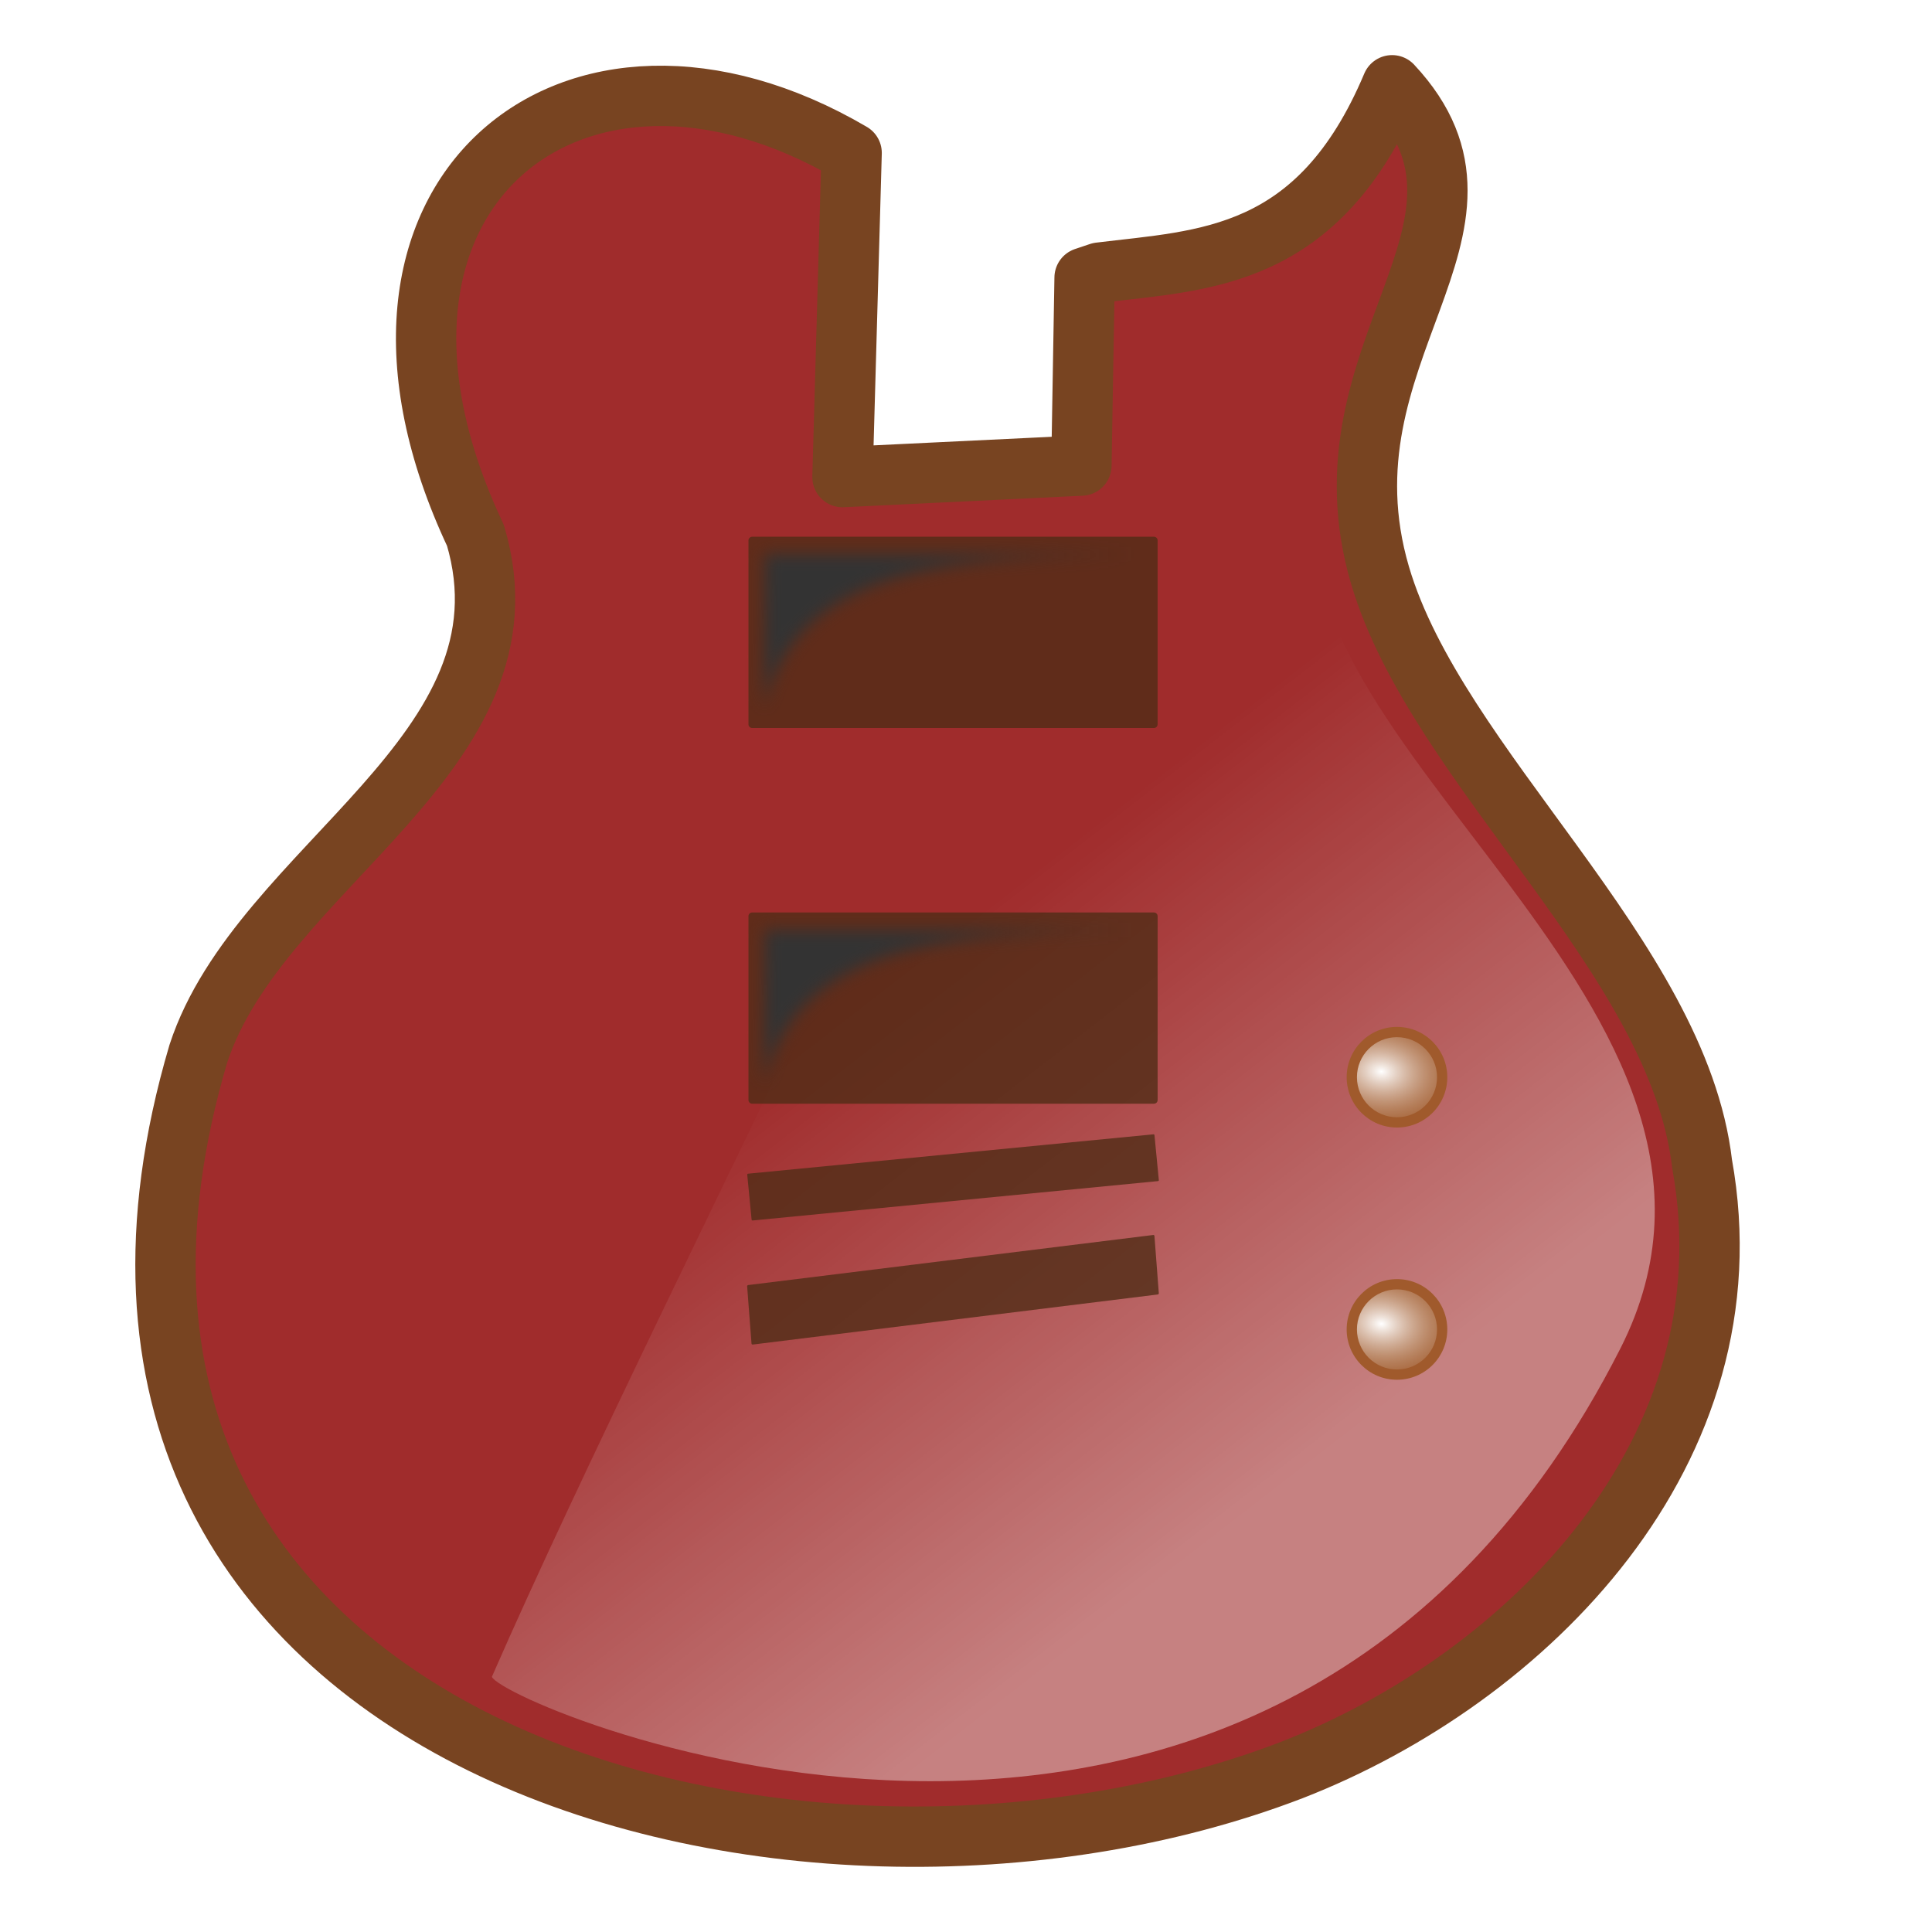
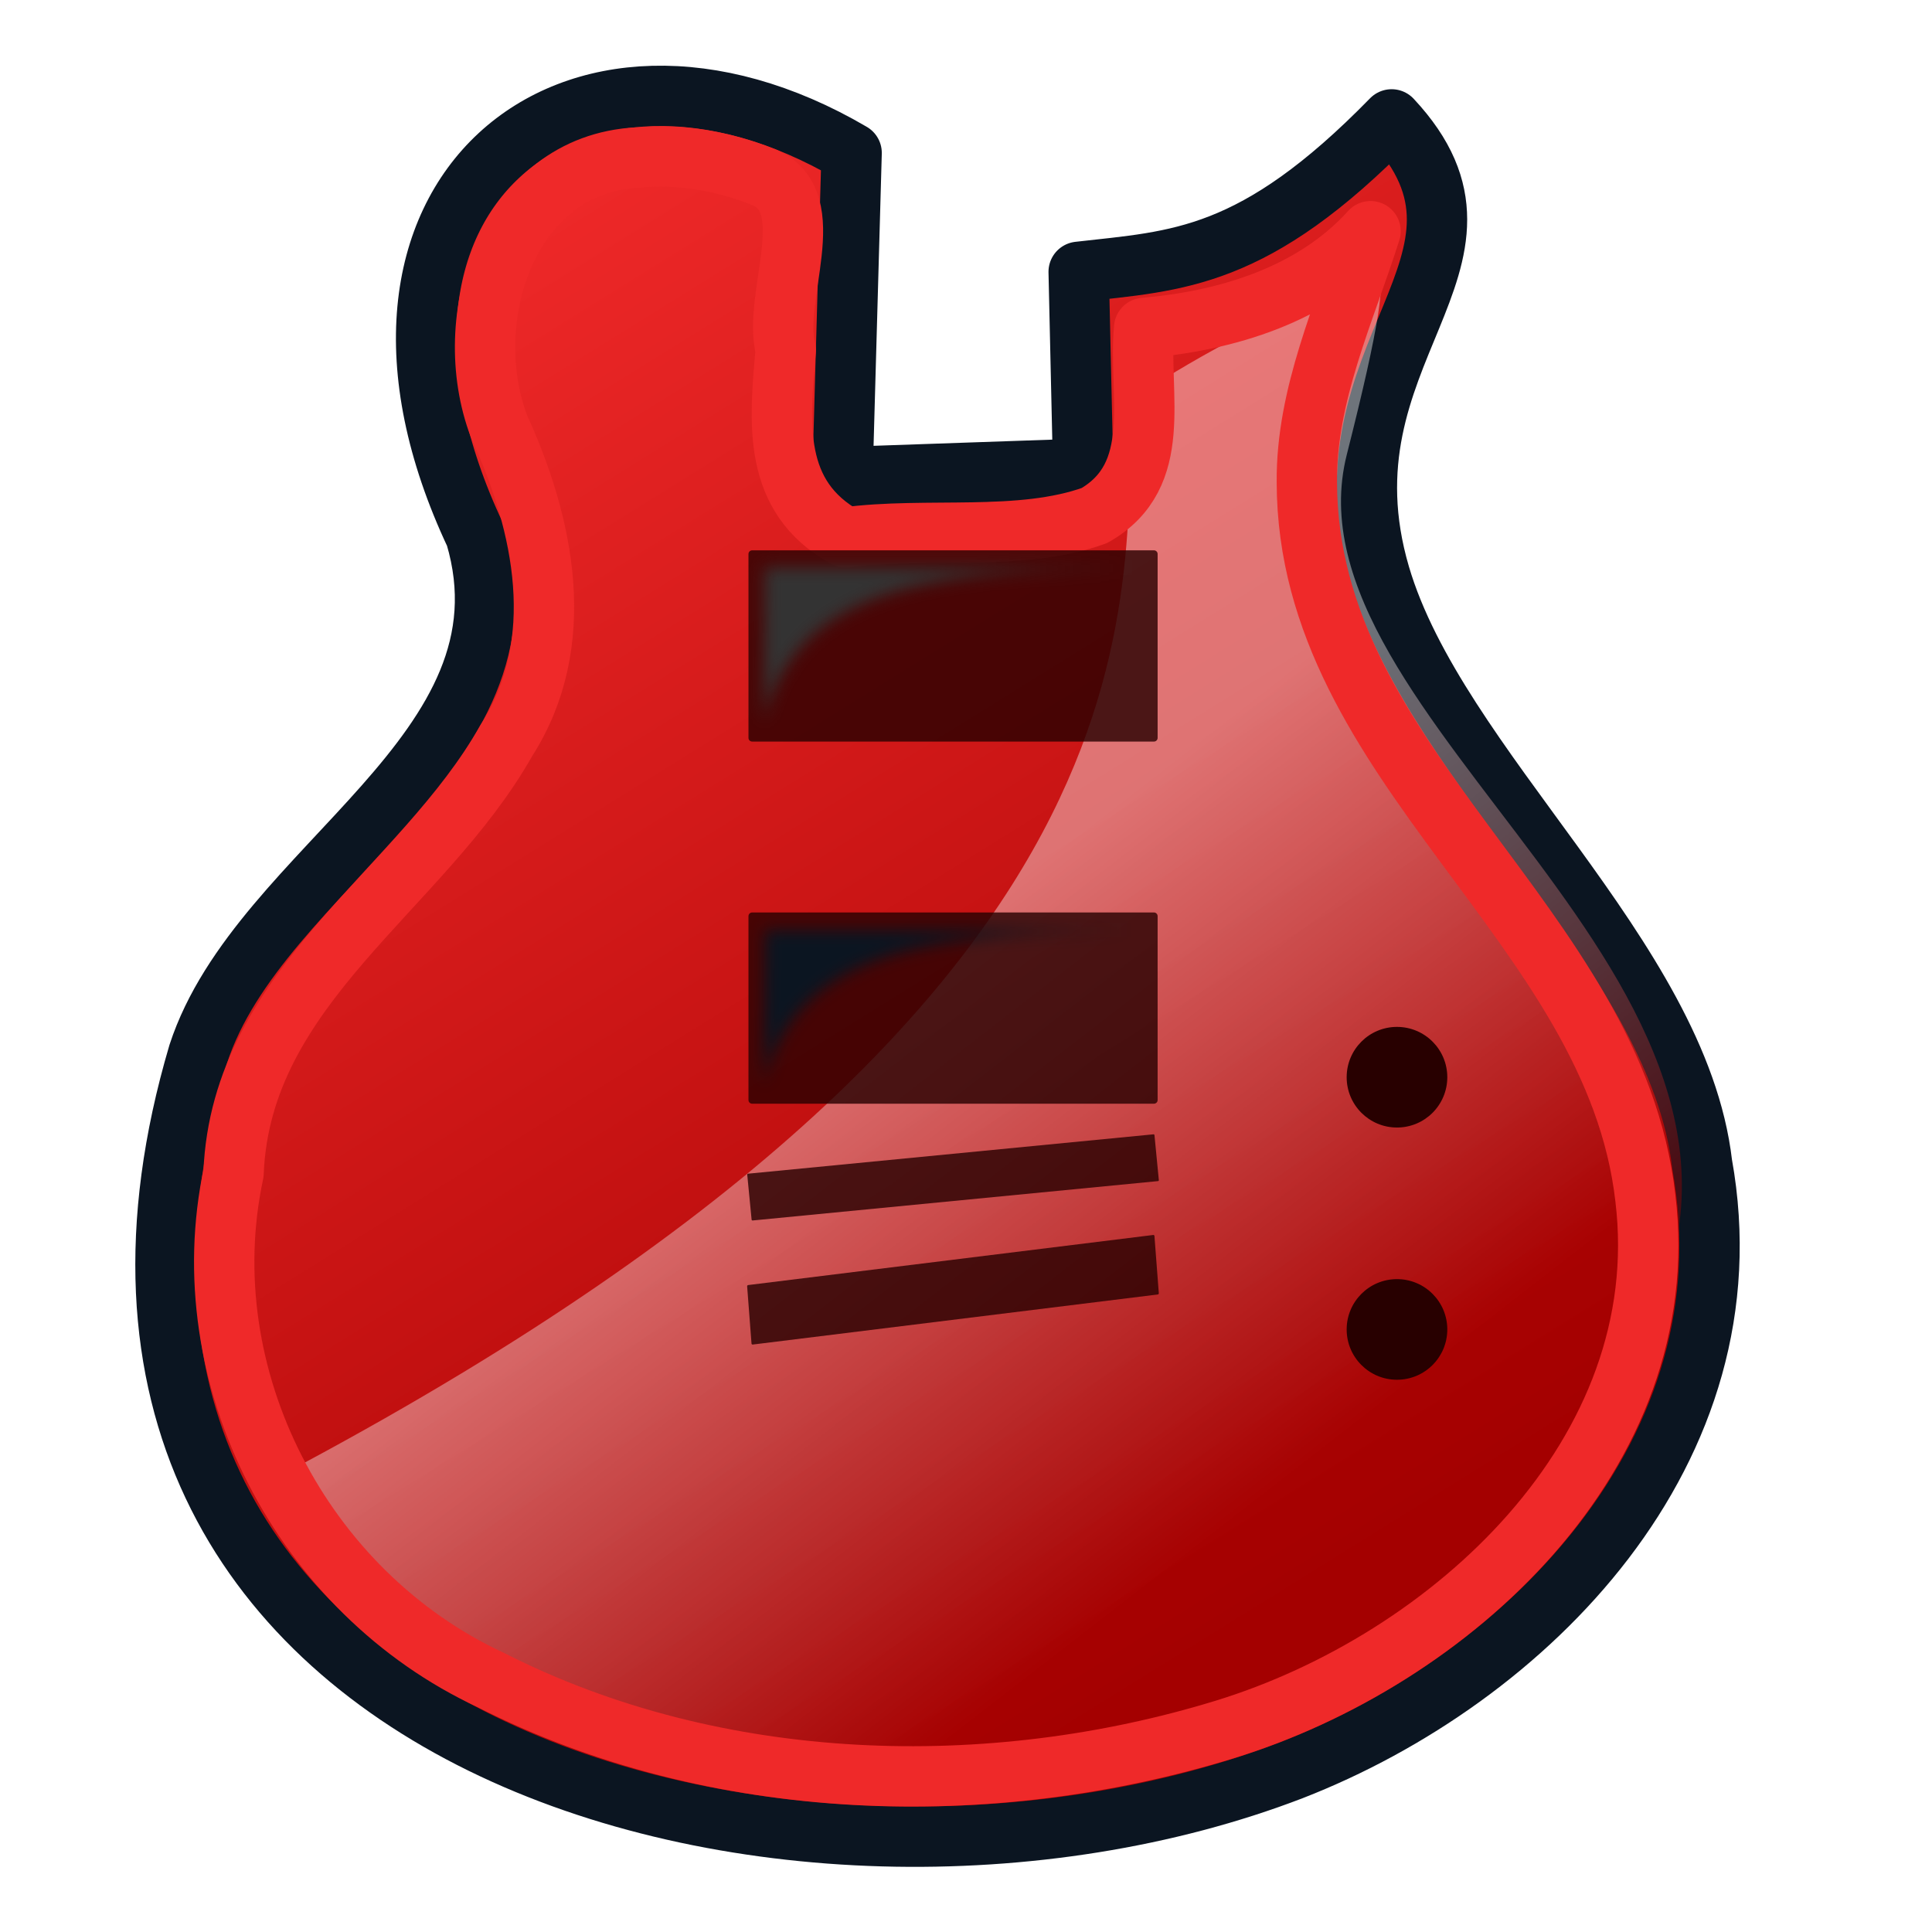
- <svg xmlns="http://www.w3.org/2000/svg" xmlns:xlink="http://www.w3.org/1999/xlink" width="64" height="64" viewBox="0 0 16.933 16.933" version="1.1" id="svg8">
+ <svg xmlns="http://www.w3.org/2000/svg" xmlns:ns1="http://www.openswatchbook.org/uri/2009/osb" xmlns:xlink="http://www.w3.org/1999/xlink" width="64" height="64" viewBox="0 0 16.933 16.933" version="1.1" id="svg8">
  <defs id="defs2">
-     <linearGradient id="linearGradient975">
-       <stop style="stop-color:#ffffff;stop-opacity:1" offset="0" id="stop971" />
-       <stop style="stop-color:#a05a2c;stop-opacity:0;" offset="1" id="stop973" />
+     <linearGradient id="linearGradient1036">
+       <stop style="stop-color:#a40000;stop-opacity:1" offset="0" id="stop1032" />
+       <stop style="stop-color:#ef2929;stop-opacity:1" offset="1" id="stop1034" />
+     </linearGradient>
+     <linearGradient id="linearGradient2278" ns1:paint="solid">
+       <stop style="stop-color:#0000ff;stop-opacity:1;" offset="0" id="stop2276" />
    </linearGradient>
    <linearGradient id="linearGradient919">
-       <stop style="stop-color:#ffffff;stop-opacity:1;" offset="0" id="stop915" />
-       <stop style="stop-color:#ffffff;stop-opacity:0;" offset="1" id="stop917" />
+       <stop style="stop-color:#a40000;stop-opacity:1" offset="0" id="stop915" />
+       <stop style="stop-color:#ffffff;stop-opacity:1" offset="1" id="stop917" />
    </linearGradient>
-     <linearGradient xlink:href="#linearGradient919" id="linearGradient921" x1="11.912" y1="291.899" x2="8.737" y2="287.801" gradientUnits="userSpaceOnUse" gradientTransform="matrix(1.083344,0,0,1.083344,-0.5836716,-23.95958)" />
+     <linearGradient xlink:href="#linearGradient919" id="linearGradient921" x1="11.912" y1="291.899" x2="8.737" y2="287.801" gradientUnits="userSpaceOnUse" gradientTransform="matrix(1.083344,0,0,1.083344,-0.3428732,-24.17801)" />
    <filter style="color-interpolation-filters:sRGB" id="filter961" x="-0.051" width="1.102" y="-0.122" height="1.244">
      <feGaussianBlur stdDeviation="0.064" id="feGaussianBlur963" />
    </filter>
-     <radialGradient xlink:href="#linearGradient975" id="radialGradient977" cx="12.573" cy="289.95" fx="12.573" fy="289.95" r="0.441" gradientUnits="userSpaceOnUse" gradientTransform="matrix(2.009878,0.2301297,-0.1650871,1.441817,35.23342,-130.96)" />
-     <radialGradient xlink:href="#linearGradient975" id="radialGradient989" gradientUnits="userSpaceOnUse" gradientTransform="matrix(2.009878,0.2301297,-0.1650871,1.441817,35.23342,-130.96)" cx="12.573" cy="289.95" fx="12.573" fy="289.95" r="0.441" />
+     <linearGradient xlink:href="#linearGradient1036" id="linearGradient1038" x1="12.218" y1="293.6" x2="4.753" y2="281.585" gradientUnits="userSpaceOnUse" />
  </defs>
  <g id="layer1" transform="translate(0,-280.0666)">
-     <path style="fill:#a02c2c;fill-opacity:1;stroke:#784421;stroke-width:0.529;stroke-linecap:butt;stroke-linejoin:round;stroke-miterlimit:4;stroke-dasharray:none;stroke-opacity:1" d="m 9.506,282.5 -0.028,1.647 -2.094,0.101 0.08,-2.841 c -2.439,-1.431 -4.702,0.37 -3.297,3.352 0.566,1.908 -1.891,2.895 -2.429,4.544 -1.795,6.078 5.226,7.951 9.584,6.277 2.059,-0.802 4.05,-2.796 3.596,-5.312 -0.211,-1.816 -2.325,-3.469 -2.823,-5.16 -0.578,-1.966 1.279,-3.039 0.106,-4.294 -0.646,1.534 -1.648,1.529 -2.564,1.642 z" id="path847" />
-     <rect style="opacity:0.805;fill:#502d16;stroke:none;stroke-width:0.529;stroke-linecap:butt;stroke-linejoin:round;stroke-miterlimit:4;stroke-dasharray:none" id="rect857" width="3.586" height="1.676" x="6.56" y="284.771" ry="0.032" />
-     <path style="opacity:0.403;fill:url(#linearGradient921);fill-opacity:1;stroke:none;stroke-width:0.265px;stroke-linecap:butt;stroke-linejoin:miter;stroke-opacity:1" d="m 9.881,282.331 c -0.172,1.582 -4.018,8.883 -5.57,12.432 0.11,0.263 6.84,3.136 9.891,-2.878 1.518,-2.992 -3.227,-5.293 -2.639,-7.615 0.588,-2.322 1.013,-2.356 0.552,-2.144 -1.145,0.525 -2.268,0.247 -2.234,0.206 z" id="path913" />
-     <rect ry="0.032" y="288.064" x="6.56" height="1.676" width="3.586" id="rect859" style="opacity:0.805;fill:#502d16;stroke:none;stroke-width:0.529;stroke-linecap:butt;stroke-linejoin:round;stroke-miterlimit:4;stroke-dasharray:none" />
-     <rect style="opacity:0.805;fill:#502d16;stroke:none;stroke-width:0.529;stroke-linecap:butt;stroke-linejoin:round;stroke-miterlimit:4;stroke-dasharray:none" id="rect861" width="3.586" height="0.412" x="-21.556" y="289.627" ry="0.008" transform="rotate(-5.548467)" />
-     <rect transform="matrix(0.9924453,-0.1226878,0.07611415,0.9970991,0,0)" ry="0.01" y="290.251" x="-15.663" height="0.523" width="3.597" id="rect863" style="opacity:0.805;fill:#502d16;stroke:none;stroke-width:0.529;stroke-linecap:butt;stroke-linejoin:round;stroke-miterlimit:4;stroke-dasharray:none" />
-     <path style="fill:#333333;stroke:none;stroke-width:0.244px;stroke-linecap:butt;stroke-linejoin:miter;stroke-opacity:1;filter:url(#filter961)" d="m 6.716,285.119 0.01,1.259 h 3 c -1.361,-0.037 -2.748,-0.045 -3.011,-1.259 z" id="path923" transform="matrix(1.083344,0,0,-1.083344,-0.583672,595.1678)" />
-     <path id="path965" d="m 6.716,288.16 0.01,1.259 h 3 c -1.361,-0.037 -2.748,-0.045 -3.011,-1.259 z" style="fill:#333333;stroke:none;stroke-width:0.244px;stroke-linecap:butt;stroke-linejoin:miter;stroke-opacity:1;filter:url(#filter961)" transform="matrix(1.083344,0,0,-1.083344,-0.583672,601.7562)" />
-     <g id="g981" transform="translate(-0.5291667,-0.5291666)">
-       <circle r="0.441" cy="290.037" cx="12.773" id="path967" style="opacity:1;fill:#a05a2c;stroke:none;stroke-width:0.529;stroke-linecap:butt;stroke-linejoin:round;stroke-miterlimit:4;stroke-dasharray:none" />
-       <circle style="opacity:1;fill:url(#radialGradient977);fill-opacity:1;stroke:none;stroke-width:0.529;stroke-linecap:butt;stroke-linejoin:round;stroke-miterlimit:4;stroke-dasharray:none" id="circle969" cx="12.773" cy="290.037" r="0.351" />
+     <path style="fill:url(#linearGradient1038);fill-opacity:1;stroke:#0b1521;stroke-width:0.529;stroke-linecap:butt;stroke-linejoin:round;stroke-miterlimit:4;stroke-dasharray:none;stroke-opacity:1" d="m 9.493,284.175 -2.109,0.073 0.08,-2.841 c -2.439,-1.431 -4.702,0.37 -3.297,3.352 0.566,1.908 -1.891,2.895 -2.429,4.544 -1.795,6.078 5.226,7.951 9.584,6.277 2.059,-0.802 4.05,-2.796 3.596,-5.312 -0.211,-1.816 -2.325,-3.469 -2.823,-5.16 -0.578,-1.966 1.275,-2.74 0.102,-3.995 -1.205,1.234 -1.873,1.237 -2.743,1.336 z" id="path847" />
+     <path style="display:inline;opacity:0.403;fill:url(#linearGradient921);fill-opacity:1;stroke:none;stroke-width:0.265px;stroke-linecap:butt;stroke-linejoin:miter;stroke-opacity:1" d="m 9.943,283.549 c -0.171,1.582 0.653,5.085 -7.288,9.345 -0.41,1.36 8.29,5.73 11.788,-1.228 1.507,-2.997 -3.227,-5.293 -2.639,-7.615 0.588,-2.322 0.208,-1.589 -0.253,-1.377 -1.145,0.525 -1.642,0.916 -1.607,0.875 z" id="path913" />
+     <rect style="opacity:0.805;fill:#280000;stroke:none;stroke-width:0.529;stroke-linecap:butt;stroke-linejoin:round;stroke-miterlimit:4;stroke-dasharray:none" id="rect861" width="3.586" height="0.412" x="-21.556" y="289.627" ry="0.008" transform="rotate(-5.548467)" />
+     <rect transform="matrix(0.9924453,-0.1226878,0.07611415,0.9970991,0,0)" ry="0.01" y="290.251" x="-15.663" height="0.523" width="3.597" id="rect863" style="opacity:0.805;fill:#280000;stroke:none;stroke-width:0.529;stroke-linecap:butt;stroke-linejoin:round;stroke-miterlimit:4;stroke-dasharray:none" />
+     <g id="g981" transform="translate(-0.5291667,-0.5291666)" style="fill:#280000">
+       <circle r="0.441" cy="290.037" cx="12.773" id="path967" style="opacity:1;fill:#280000;stroke:none;stroke-width:0.529;stroke-linecap:butt;stroke-linejoin:round;stroke-miterlimit:4;stroke-dasharray:none" />
+       <circle style="opacity:1;fill:#280000;fill-opacity:1;stroke:none;stroke-width:0.529;stroke-linecap:butt;stroke-linejoin:round;stroke-miterlimit:4;stroke-dasharray:none" id="circle969" cx="12.773" cy="290.037" r="0.351" />
    </g>
-     <g id="g987" transform="translate(-0.5291667,1.681476)">
-       <circle style="opacity:1;fill:#a05a2c;stroke:none;stroke-width:0.529;stroke-linecap:butt;stroke-linejoin:round;stroke-miterlimit:4;stroke-dasharray:none" id="circle983" cx="12.773" cy="290.037" r="0.441" />
-       <circle r="0.351" cy="290.037" cx="12.773" id="circle985" style="opacity:1;fill:url(#radialGradient989);fill-opacity:1;stroke:none;stroke-width:0.529;stroke-linecap:butt;stroke-linejoin:round;stroke-miterlimit:4;stroke-dasharray:none" />
+     <g id="g987" transform="translate(-0.5291667,1.681476)" style="fill:#280000">
+       <circle style="opacity:1;fill:#280000;stroke:none;stroke-width:0.529;stroke-linecap:butt;stroke-linejoin:round;stroke-miterlimit:4;stroke-dasharray:none" id="circle983" cx="12.773" cy="290.037" r="0.441" />
+       <circle r="0.351" cy="290.037" cx="12.773" id="circle985" style="opacity:1;fill:#280000;fill-opacity:1;stroke:none;stroke-width:0.529;stroke-linecap:butt;stroke-linejoin:round;stroke-miterlimit:4;stroke-dasharray:none" />
    </g>
+     <path id="path1027" style="display:inline;fill:none;fill-opacity:1;stroke:#ef2929;stroke-width:0.529;stroke-linecap:butt;stroke-linejoin:round;stroke-miterlimit:4;stroke-dasharray:none;stroke-opacity:1" d="m 5.586,281.447 c -1.141,0.06 -1.568,1.415 -1.213,2.355 0.395,0.863 0.615,1.898 0.064,2.756 -0.737,1.308 -2.325,2.145 -2.39,3.79 -0.382,1.789 0.606,3.677 2.254,4.443 1.985,1.009 4.383,1.062 6.429,0.435 1.984,-0.608 3.961,-2.417 3.691,-4.658 -0.271,-2.397 -2.964,-3.788 -2.967,-6.274 -0.007,-0.771 0.329,-1.48 0.558,-2.201 -0.503,0.557 -1.257,0.785 -1.984,0.848 -0.054,0.586 0.182,1.292 -0.436,1.644 -0.649,0.235 -1.468,0.097 -2.181,0.192 -0.647,-0.358 -0.581,-1.003 -0.524,-1.644 -0.123,-0.467 0.325,-1.299 -0.196,-1.515 -0.349,-0.138 -0.729,-0.207 -1.104,-0.17 z" />
+     <rect style="opacity:0.805;fill:#280000;stroke:none;stroke-width:0.529;stroke-linecap:butt;stroke-linejoin:round;stroke-miterlimit:4;stroke-dasharray:none" id="rect857" width="3.586" height="1.676" x="6.56" y="284.89" ry="0.032" />
+     <path style="fill:#333333;stroke:none;stroke-width:0.244px;stroke-linecap:butt;stroke-linejoin:miter;stroke-opacity:1;filter:url(#filter961)" d="m 6.716,285.119 0.01,1.259 h 3 c -1.361,-0.037 -2.748,-0.045 -3.011,-1.259 z" id="path923" transform="matrix(1.083344,0,0,-1.083344,-0.583672,595.2863)" />
+     <rect ry="0.032" y="288.064" x="6.56" height="1.676" width="3.586" id="rect859" style="opacity:0.805;fill:#280000;stroke:none;stroke-width:0.529;stroke-linecap:butt;stroke-linejoin:round;stroke-miterlimit:4;stroke-dasharray:none" />
+     <path id="path965" d="m 6.716,288.16 0.01,1.259 h 3 c -1.361,-0.037 -2.748,-0.045 -3.011,-1.259 z" style="fill:#0b1521;stroke:none;stroke-width:0.244px;stroke-linecap:butt;stroke-linejoin:miter;stroke-opacity:1;filter:url(#filter961)" transform="matrix(1.083344,0,0,-1.083344,-0.583672,601.7562)" />
  </g>
</svg>
